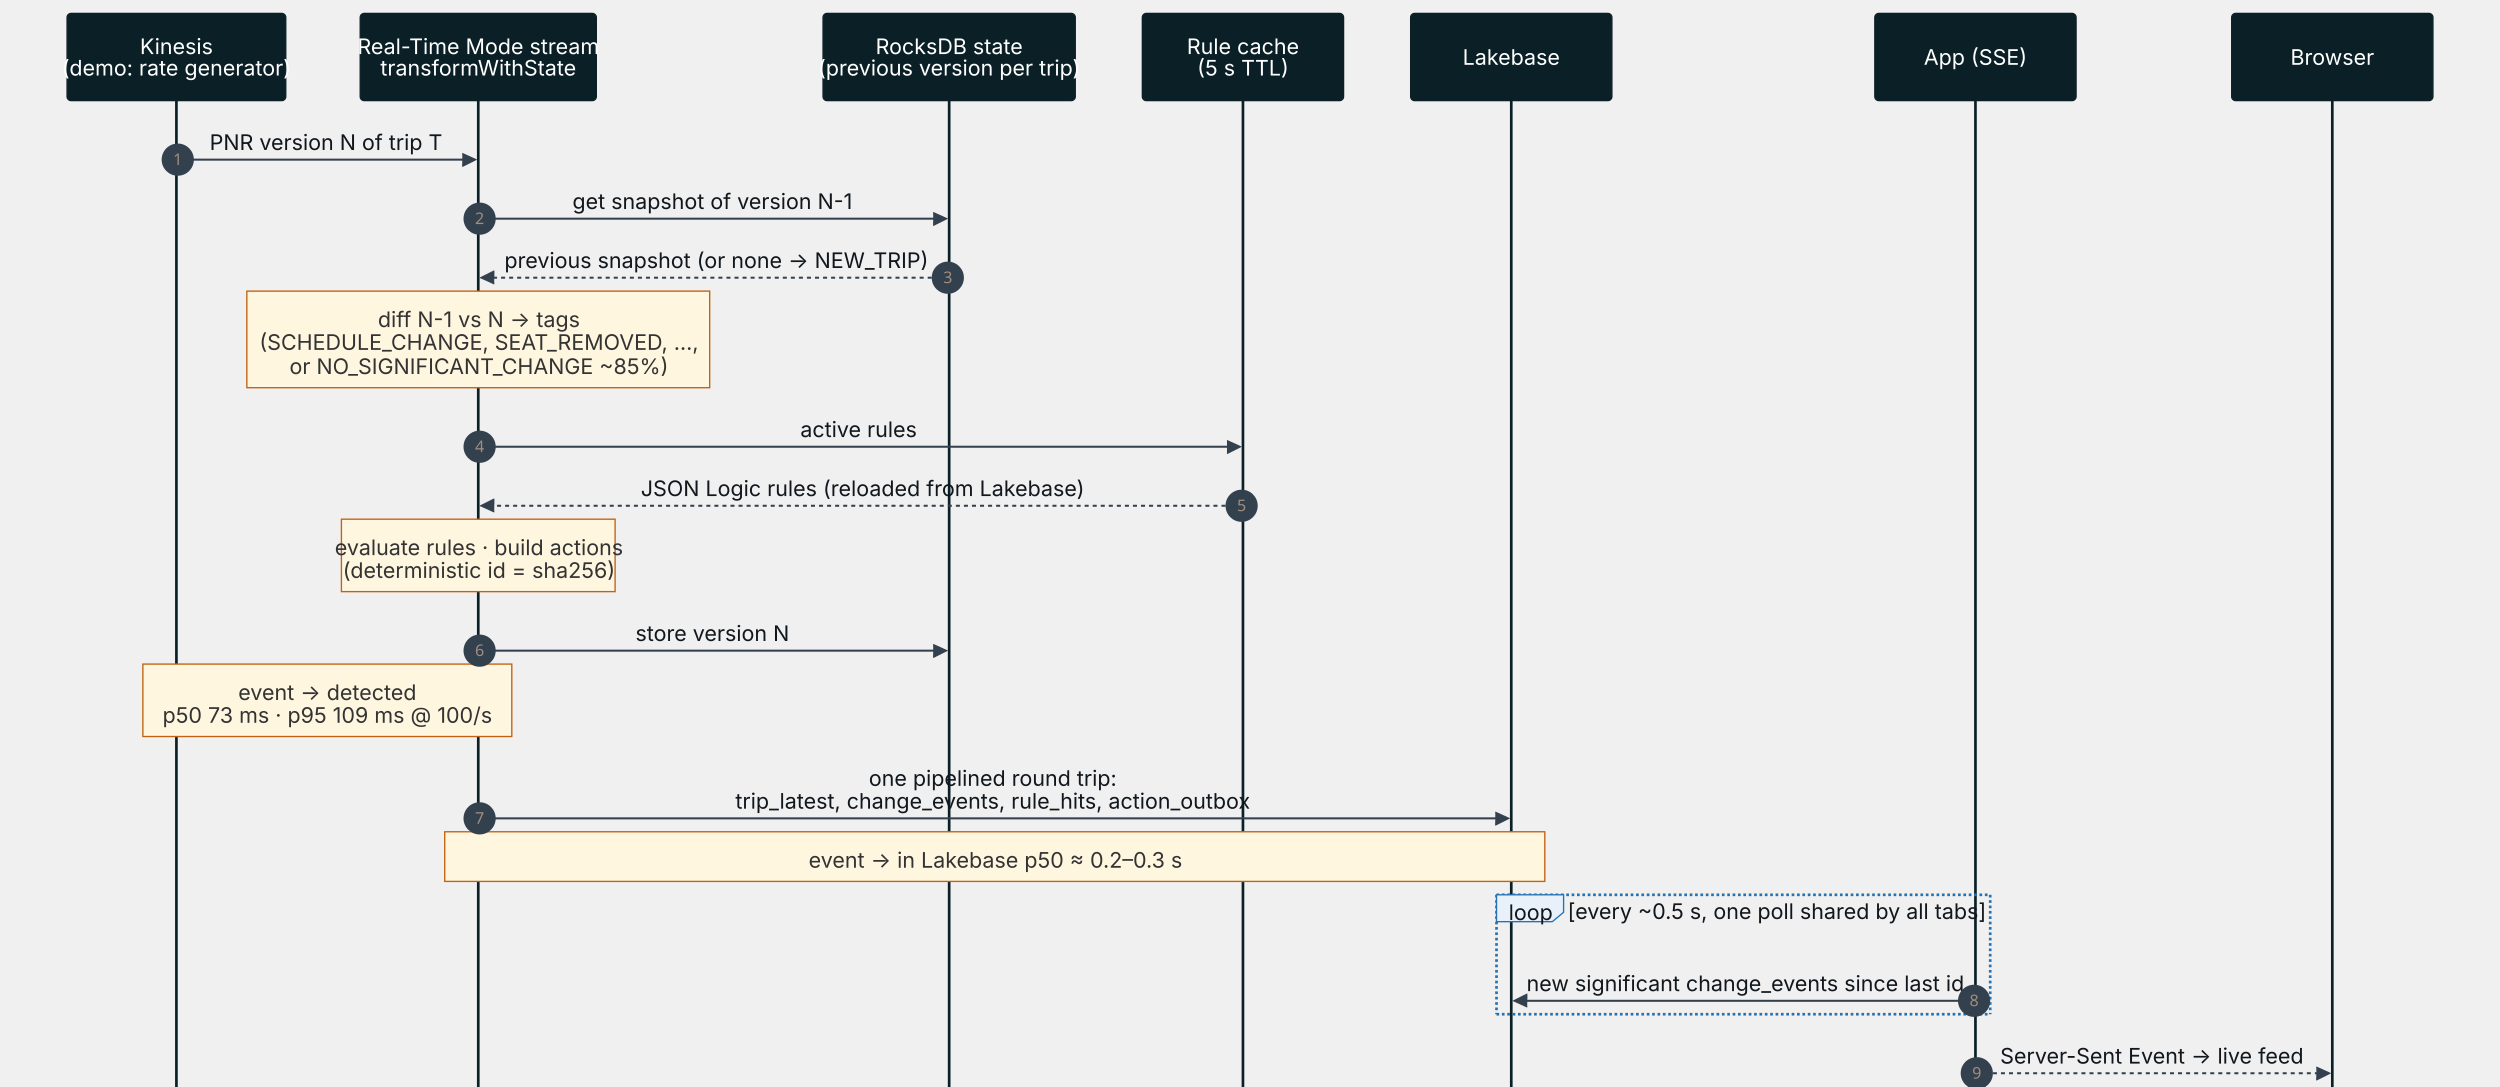
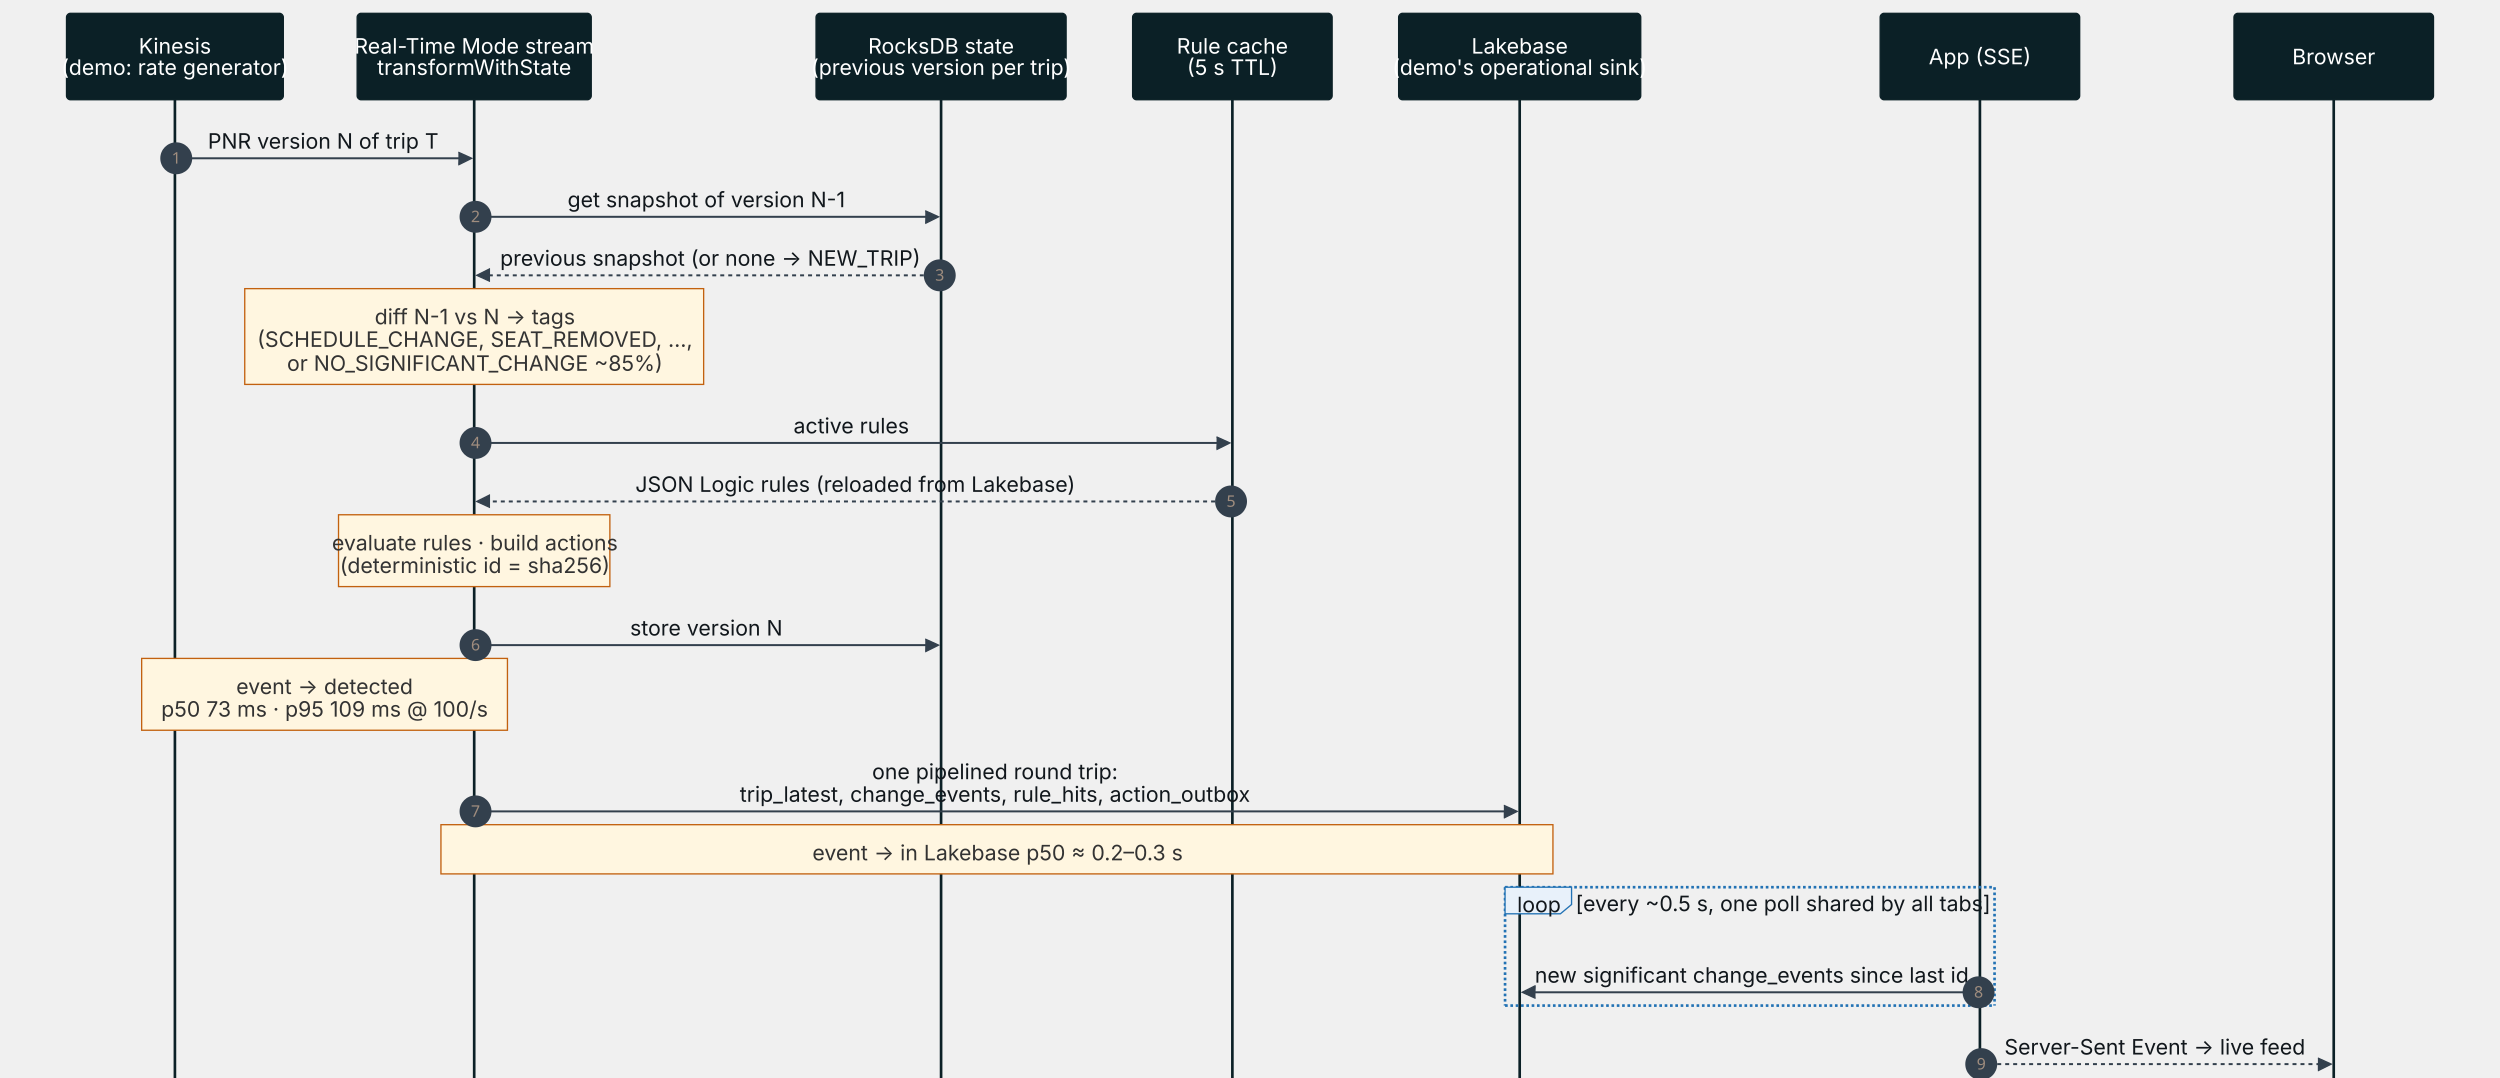
- <svg xmlns="http://www.w3.org/2000/svg" id="my-svg" width="100%" style="max-width: 1863.5px; background-color: white;" viewBox="-50 -10 1863.5 810" role="graphics-document document" aria-roledescription="sequence">
-   <g>
-     <line id="actor6" x1="1688.5" y1="65" x2="1688.5" y2="2000" class="actor-line 200" stroke-width="0.5px" stroke="#999" name="B" />
+ <svg xmlns="http://www.w3.org/2000/svg" id="my-svg" width="100%" style="max-width: 1879.5px; background-color: white;" viewBox="-50 -10 1879.5 810" role="graphics-document document" aria-roledescription="sequence">
+   <g>
+     <line id="actor6" x1="1704.5" y1="65" x2="1704.5" y2="2000" class="actor-line 200" stroke-width="0.5px" stroke="#999" name="B" />
    <g id="root-6">
-       <rect x="1613.5" y="0" fill="#eaeaea" stroke="#666" width="150" height="65" name="B" rx="3" ry="3" class="actor actor-top" />
-       <text x="1688.5" y="32.5" dominant-baseline="central" alignment-baseline="central" class="actor actor-box" style="text-anchor: middle; font-size: 16px; font-weight: 400;">
-         <tspan x="1688.5" dy="0">Browser</tspan>
-       </text>
-     </g>
-   </g>
-   <g>
-     <line id="actor5" x1="1422.5" y1="65" x2="1422.5" y2="2000" class="actor-line 200" stroke-width="0.5px" stroke="#999" name="A" />
+       <rect x="1629.5" y="0" fill="#eaeaea" stroke="#666" width="150" height="65" name="B" rx="3" ry="3" class="actor actor-top" />
+       <text x="1704.5" y="32.5" dominant-baseline="central" alignment-baseline="central" class="actor actor-box" style="text-anchor: middle; font-size: 16px; font-weight: 400;">
+         <tspan x="1704.5" dy="0">Browser</tspan>
+       </text>
+     </g>
+   </g>
+   <g>
+     <line id="actor5" x1="1438.5" y1="65" x2="1438.5" y2="2000" class="actor-line 200" stroke-width="0.5px" stroke="#999" name="A" />
    <g id="root-5">
-       <rect x="1347.5" y="0" fill="#eaeaea" stroke="#666" width="150" height="65" name="A" rx="3" ry="3" class="actor actor-top" />
-       <text x="1422.5" y="32.5" dominant-baseline="central" alignment-baseline="central" class="actor actor-box" style="text-anchor: middle; font-size: 16px; font-weight: 400;">
-         <tspan x="1422.5" dy="0">App (SSE)</tspan>
-       </text>
-     </g>
-   </g>
-   <g>
-     <line id="actor4" x1="1076.5" y1="65" x2="1076.5" y2="2000" class="actor-line 200" stroke-width="0.5px" stroke="#999" name="L" />
+       <rect x="1363.5" y="0" fill="#eaeaea" stroke="#666" width="150" height="65" name="A" rx="3" ry="3" class="actor actor-top" />
+       <text x="1438.5" y="32.5" dominant-baseline="central" alignment-baseline="central" class="actor actor-box" style="text-anchor: middle; font-size: 16px; font-weight: 400;">
+         <tspan x="1438.5" dy="0">App (SSE)</tspan>
+       </text>
+     </g>
+   </g>
+   <g>
+     <line id="actor4" x1="1092.5" y1="65" x2="1092.5" y2="2000" class="actor-line 200" stroke-width="0.5px" stroke="#999" name="L" />
    <g id="root-4">
-       <rect x="1001.5" y="0" fill="#eaeaea" stroke="#666" width="150" height="65" name="L" rx="3" ry="3" class="actor actor-top" />
-       <text x="1076.5" y="32.5" dominant-baseline="central" alignment-baseline="central" class="actor actor-box" style="text-anchor: middle; font-size: 16px; font-weight: 400;">
-         <tspan x="1076.5" dy="0">Lakebase</tspan>
+       <rect x="1001.5" y="0" fill="#eaeaea" stroke="#666" width="182" height="65" name="L" rx="3" ry="3" class="actor actor-top" />
+       <text x="1092.5" y="32.5" dominant-baseline="central" alignment-baseline="central" class="actor actor-box" style="text-anchor: middle; font-size: 16px; font-weight: 400;">
+         <tspan x="1092.5" dy="-8">Lakebase</tspan>
+       </text>
+       <text x="1092.5" y="32.5" dominant-baseline="central" alignment-baseline="central" class="actor actor-box" style="text-anchor: middle; font-size: 16px; font-weight: 400;">
+         <tspan x="1092.5" dy="8">(demo's operational sink)</tspan>
      </text>
    </g>
  </g>
  <g>
    <line id="actor3" x1="876.5" y1="65" x2="876.5" y2="2000" class="actor-line 200" stroke-width="0.5px" stroke="#999" name="R" />
    <g id="root-3">
      <rect x="801.5" y="0" fill="#eaeaea" stroke="#666" width="150" height="65" name="R" rx="3" ry="3" class="actor actor-top" />
      <text x="876.5" y="32.5" dominant-baseline="central" alignment-baseline="central" class="actor actor-box" style="text-anchor: middle; font-size: 16px; font-weight: 400;">
        <tspan x="876.5" dy="-8">Rule cache</tspan>
      </text>
      <text x="876.5" y="32.5" dominant-baseline="central" alignment-baseline="central" class="actor actor-box" style="text-anchor: middle; font-size: 16px; font-weight: 400;">
        <tspan x="876.5" dy="8">(5 s TTL)</tspan>
      </text>
    </g>
  </g>
  <g>
    <line id="actor2" x1="657.5" y1="65" x2="657.5" y2="2000" class="actor-line 200" stroke-width="0.5px" stroke="#999" name="ST" />
    <g id="root-2">
      <rect x="563.5" y="0" fill="#eaeaea" stroke="#666" width="188" height="65" name="ST" rx="3" ry="3" class="actor actor-top" />
      <text x="657.5" y="32.5" dominant-baseline="central" alignment-baseline="central" class="actor actor-box" style="text-anchor: middle; font-size: 16px; font-weight: 400;">
        <tspan x="657.5" dy="-8">RocksDB state</tspan>
      </text>
      <text x="657.5" y="32.5" dominant-baseline="central" alignment-baseline="central" class="actor actor-box" style="text-anchor: middle; font-size: 16px; font-weight: 400;">
        <tspan x="657.5" dy="8">(previous version per trip)</tspan>
      </text>
    </g>
  </g>
  <g>
    <line id="actor1" x1="306.5" y1="65" x2="306.5" y2="2000" class="actor-line 200" stroke-width="0.5px" stroke="#999" name="S" />
    <g id="root-1">
      <rect x="218.5" y="0" fill="#eaeaea" stroke="#666" width="176" height="65" name="S" rx="3" ry="3" class="actor actor-top" />
      <text x="306.5" y="32.5" dominant-baseline="central" alignment-baseline="central" class="actor actor-box" style="text-anchor: middle; font-size: 16px; font-weight: 400;">
        <tspan x="306.5" dy="-8">Real-Time Mode stream</tspan>
      </text>
      <text x="306.5" y="32.5" dominant-baseline="central" alignment-baseline="central" class="actor actor-box" style="text-anchor: middle; font-size: 16px; font-weight: 400;">
        <tspan x="306.5" dy="8">transformWithState</tspan>
      </text>
    </g>
  </g>
  <g>
    <line id="actor0" x1="81.5" y1="65" x2="81.5" y2="2000" class="actor-line 200" stroke-width="0.5px" stroke="#999" name="K" />
    <g id="root-0">
      <rect x="0" y="0" fill="#eaeaea" stroke="#666" width="163" height="65" name="K" rx="3" ry="3" class="actor actor-top" />
      <text x="81.5" y="32.5" dominant-baseline="central" alignment-baseline="central" class="actor actor-box" style="text-anchor: middle; font-size: 16px; font-weight: 400;">
        <tspan x="81.5" dy="-8">Kinesis</tspan>
      </text>
      <text x="81.5" y="32.5" dominant-baseline="central" alignment-baseline="central" class="actor actor-box" style="text-anchor: middle; font-size: 16px; font-weight: 400;">
        <tspan x="81.5" dy="8">(demo: rate generator)</tspan>
      </text>
    </g>
  </g>
  <style>#my-svg{font-family:Inter,-apple-system,Segoe UI,Roboto,sans-serif;font-size:15px;fill:#11171c;}@keyframes edge-animation-frame{from{stroke-dashoffset:0;}}@keyframes dash{to{stroke-dashoffset:0;}}#my-svg .edge-animation-slow{stroke-dasharray:9,5!important;stroke-dashoffset:900;animation:dash 50s linear infinite;stroke-linecap:round;}#my-svg .edge-animation-fast{stroke-dasharray:9,5!important;stroke-dashoffset:900;animation:dash 20s linear infinite;stroke-linecap:round;}#my-svg .error-icon{fill:hsl(180, 0%, 100%);}#my-svg .error-text{fill:rgb(0, 0, 0);stroke:rgb(0, 0, 0);}#my-svg .edge-thickness-normal{stroke-width:1px;}#my-svg .edge-thickness-thick{stroke-width:3.5px;}#my-svg .edge-pattern-solid{stroke-dasharray:0;}#my-svg .edge-thickness-invisible{stroke-width:0;fill:none;}#my-svg .edge-pattern-dashed{stroke-dasharray:3;}#my-svg .edge-pattern-dotted{stroke-dasharray:2;}#my-svg .marker{fill:#5f7281;stroke:#5f7281;}#my-svg .marker.cross{stroke:#5f7281;}#my-svg svg{font-family:Inter,-apple-system,Segoe UI,Roboto,sans-serif;font-size:15px;}#my-svg p{margin:0;}#my-svg .actor{stroke:#0b2026;fill:#0b2026;}#my-svg text.actor&gt;tspan{fill:#ffffff;stroke:none;}#my-svg .actor-line{stroke:#0b2026;}#my-svg .innerArc{stroke-width:1.5;stroke-dasharray:none;}#my-svg .messageLine0{stroke-width:1.5;stroke-dasharray:none;stroke:#33404d;}#my-svg .messageLine1{stroke-width:1.5;stroke-dasharray:2,2;stroke:#33404d;}#my-svg #arrowhead path{fill:#33404d;stroke:#33404d;}#my-svg .sequenceNumber{fill:#a08d7e;}#my-svg #sequencenumber{fill:#33404d;}#my-svg #crosshead path{fill:#33404d;stroke:#33404d;}#my-svg .messageText{fill:#11171c;stroke:none;}#my-svg .labelBox{stroke:#2272b4;fill:#e8f1fa;}#my-svg .labelText,#my-svg .labelText&gt;tspan{fill:#11171c;stroke:none;}#my-svg .loopText,#my-svg .loopText&gt;tspan{fill:#11171c;stroke:none;}#my-svg .loopLine{stroke-width:2px;stroke-dasharray:2,2;stroke:#2272b4;fill:#2272b4;}#my-svg .note{stroke:#c2610f;fill:#fff6e0;}#my-svg .noteText,#my-svg .noteText&gt;tspan{fill:#333;stroke:none;}#my-svg .activation0{fill:hsl(-120, 0%, 100%);stroke:hsl(-120, 0%, 90%);}#my-svg .activation1{fill:hsl(-120, 0%, 100%);stroke:hsl(-120, 0%, 90%);}#my-svg .activation2{fill:hsl(-120, 0%, 100%);stroke:hsl(-120, 0%, 90%);}#my-svg .actorPopupMenu{position:absolute;}#my-svg .actorPopupMenuPanel{position:absolute;fill:#0b2026;box-shadow:0px 8px 16px 0px rgba(0,0,0,0.2);filter:drop-shadow(3px 5px 2px rgb(0 0 0 / 0.4));}#my-svg .actor-man line{stroke:#0b2026;fill:#0b2026;}#my-svg .actor-man circle,#my-svg line{stroke:#0b2026;fill:#0b2026;stroke-width:2px;}#my-svg :root{--mermaid-font-family:"trebuchet ms",verdana,arial,sans-serif;}</style>
  <g />
  <defs>
    <symbol id="computer" width="24" height="24">
      <path transform="scale(.5)" d="M2 2v13h20v-13h-20zm18 11h-16v-9h16v9zm-10.228 6l.466-1h3.524l.467 1h-4.457zm14.228 3h-24l2-6h2.104l-1.33 4h18.45l-1.297-4h2.073l2 6zm-5-10h-14v-7h14v7z" />
    </symbol>
  </defs>
  <defs>
    <symbol id="database" fill-rule="evenodd" clip-rule="evenodd">
      <path transform="scale(.5)" d="M12.258.001l.256.004.255.005.253.008.251.01.249.012.247.015.246.016.242.019.241.02.239.023.236.024.233.027.231.028.229.031.225.032.223.034.22.036.217.038.214.04.211.041.208.043.205.045.201.046.198.048.194.05.191.051.187.053.183.054.18.056.175.057.172.059.168.06.163.061.16.063.155.064.15.066.074.033.073.033.071.034.07.034.069.035.068.035.067.035.066.035.064.036.064.036.062.036.06.036.06.037.058.037.058.037.055.038.055.038.053.038.052.038.051.039.05.039.048.039.047.039.045.04.044.04.043.04.041.04.04.041.039.041.037.041.036.041.034.041.033.042.032.042.03.042.029.042.027.042.026.043.024.043.023.043.021.043.02.043.018.044.017.043.015.044.013.044.012.044.011.045.009.044.007.045.006.045.004.045.002.045.001.045v17l-.001.045-.002.045-.004.045-.006.045-.007.045-.009.044-.011.045-.012.044-.013.044-.015.044-.017.043-.018.044-.02.043-.021.043-.023.043-.024.043-.026.043-.027.042-.029.042-.03.042-.032.042-.033.042-.034.041-.036.041-.037.041-.039.041-.04.041-.041.04-.043.04-.044.04-.045.04-.047.039-.048.039-.05.039-.051.039-.052.038-.053.038-.055.038-.055.038-.058.037-.058.037-.06.037-.06.036-.062.036-.064.036-.064.036-.066.035-.067.035-.068.035-.069.035-.07.034-.071.034-.073.033-.074.033-.15.066-.155.064-.16.063-.163.061-.168.06-.172.059-.175.057-.18.056-.183.054-.187.053-.191.051-.194.05-.198.048-.201.046-.205.045-.208.043-.211.041-.214.04-.217.038-.22.036-.223.034-.225.032-.229.031-.231.028-.233.027-.236.024-.239.023-.241.02-.242.019-.246.016-.247.015-.249.012-.251.01-.253.008-.255.005-.256.004-.258.001-.258-.001-.256-.004-.255-.005-.253-.008-.251-.01-.249-.012-.247-.015-.245-.016-.243-.019-.241-.02-.238-.023-.236-.024-.234-.027-.231-.028-.228-.031-.226-.032-.223-.034-.22-.036-.217-.038-.214-.04-.211-.041-.208-.043-.204-.045-.201-.046-.198-.048-.195-.05-.19-.051-.187-.053-.184-.054-.179-.056-.176-.057-.172-.059-.167-.06-.164-.061-.159-.063-.155-.064-.151-.066-.074-.033-.072-.033-.072-.034-.07-.034-.069-.035-.068-.035-.067-.035-.066-.035-.064-.036-.063-.036-.062-.036-.061-.036-.06-.037-.058-.037-.057-.037-.056-.038-.055-.038-.053-.038-.052-.038-.051-.039-.049-.039-.049-.039-.046-.039-.046-.04-.044-.04-.043-.04-.041-.04-.04-.041-.039-.041-.037-.041-.036-.041-.034-.041-.033-.042-.032-.042-.03-.042-.029-.042-.027-.042-.026-.043-.024-.043-.023-.043-.021-.043-.02-.043-.018-.044-.017-.043-.015-.044-.013-.044-.012-.044-.011-.045-.009-.044-.007-.045-.006-.045-.004-.045-.002-.045-.001-.045v-17l.001-.045.002-.045.004-.045.006-.045.007-.045.009-.044.011-.045.012-.044.013-.044.015-.044.017-.043.018-.044.02-.043.021-.043.023-.043.024-.043.026-.043.027-.042.029-.042.03-.042.032-.042.033-.042.034-.041.036-.041.037-.041.039-.041.04-.041.041-.04.043-.04.044-.04.046-.04.046-.039.049-.039.049-.039.051-.039.052-.038.053-.038.055-.038.056-.038.057-.037.058-.037.06-.037.061-.036.062-.036.063-.036.064-.036.066-.035.067-.035.068-.035.069-.035.07-.034.072-.034.072-.033.074-.033.151-.066.155-.064.159-.063.164-.061.167-.06.172-.059.176-.057.179-.056.184-.054.187-.053.19-.051.195-.05.198-.048.201-.046.204-.045.208-.043.211-.041.214-.04.217-.038.22-.036.223-.034.226-.032.228-.031.231-.028.234-.027.236-.024.238-.023.241-.02.243-.019.245-.016.247-.015.249-.012.251-.01.253-.008.255-.005.256-.004.258-.001.258.001zm-9.258 20.499v.01l.001.021.003.021.004.022.005.021.006.022.007.022.009.023.01.022.011.023.012.023.013.023.015.023.016.024.017.023.018.024.019.024.021.024.022.025.023.024.024.025.052.049.056.05.061.051.066.051.07.051.075.051.079.052.084.052.088.052.092.052.097.052.102.051.105.052.11.052.114.051.119.051.123.051.127.05.131.05.135.05.139.048.144.049.147.047.152.047.155.047.16.045.163.045.167.043.171.043.176.041.178.041.183.039.187.039.19.037.194.035.197.035.202.033.204.031.209.03.212.029.216.027.219.025.222.024.226.021.23.02.233.018.236.016.24.015.243.012.246.01.249.008.253.005.256.004.259.001.26-.001.257-.004.254-.005.25-.008.247-.011.244-.012.241-.014.237-.016.233-.018.231-.021.226-.021.224-.024.22-.026.216-.027.212-.028.21-.031.205-.031.202-.034.198-.034.194-.036.191-.037.187-.039.183-.04.179-.04.175-.042.172-.043.168-.044.163-.045.16-.046.155-.046.152-.047.148-.048.143-.049.139-.049.136-.05.131-.05.126-.05.123-.051.118-.052.114-.051.11-.052.106-.052.101-.052.096-.052.092-.052.088-.053.083-.051.079-.052.074-.052.07-.051.065-.051.06-.051.056-.05.051-.05.023-.024.023-.025.021-.024.02-.024.019-.024.018-.024.017-.024.015-.023.014-.024.013-.023.012-.023.01-.023.01-.022.008-.022.006-.022.006-.022.004-.022.004-.021.001-.021.001-.021v-4.127l-.077.055-.08.053-.083.054-.085.053-.087.052-.09.052-.093.051-.095.05-.097.05-.1.049-.102.049-.105.048-.106.047-.109.047-.111.046-.114.045-.115.045-.118.044-.12.043-.122.042-.124.042-.126.041-.128.04-.13.04-.132.038-.134.038-.135.037-.138.037-.139.035-.142.035-.143.034-.144.033-.147.032-.148.031-.15.03-.151.03-.153.029-.154.027-.156.027-.158.026-.159.025-.161.024-.162.023-.163.022-.165.021-.166.02-.167.019-.169.018-.169.017-.171.016-.173.015-.173.014-.175.013-.175.012-.177.011-.178.01-.179.008-.179.008-.181.006-.182.005-.182.004-.184.003-.184.002h-.37l-.184-.002-.184-.003-.182-.004-.182-.005-.181-.006-.179-.008-.179-.008-.178-.01-.176-.011-.176-.012-.175-.013-.173-.014-.172-.015-.171-.016-.17-.017-.169-.018-.167-.019-.166-.02-.165-.021-.163-.022-.162-.023-.161-.024-.159-.025-.157-.026-.156-.027-.155-.027-.153-.029-.151-.03-.15-.03-.148-.031-.146-.032-.145-.033-.143-.034-.141-.035-.14-.035-.137-.037-.136-.037-.134-.038-.132-.038-.13-.04-.128-.04-.126-.041-.124-.042-.122-.042-.12-.044-.117-.043-.116-.045-.113-.045-.112-.046-.109-.047-.106-.047-.105-.048-.102-.049-.1-.049-.097-.05-.095-.05-.093-.052-.09-.051-.087-.052-.085-.053-.083-.054-.08-.054-.077-.054v4.127zm0-5.654v.011l.001.021.003.021.004.021.005.022.006.022.007.022.009.022.01.022.011.023.012.023.013.023.015.024.016.023.017.024.018.024.019.024.021.024.022.024.023.025.024.024.052.05.056.05.061.05.066.051.07.051.075.052.079.051.084.052.088.052.092.052.097.052.102.052.105.052.11.051.114.051.119.052.123.05.127.051.131.05.135.049.139.049.144.048.147.048.152.047.155.046.16.045.163.045.167.044.171.042.176.042.178.04.183.04.187.038.19.037.194.036.197.034.202.033.204.032.209.03.212.028.216.027.219.025.222.024.226.022.23.02.233.018.236.016.24.014.243.012.246.01.249.008.253.006.256.003.259.001.26-.001.257-.003.254-.006.25-.008.247-.01.244-.012.241-.015.237-.016.233-.018.231-.02.226-.022.224-.024.22-.025.216-.027.212-.029.21-.03.205-.032.202-.033.198-.035.194-.036.191-.037.187-.039.183-.039.179-.041.175-.042.172-.043.168-.044.163-.045.16-.045.155-.047.152-.047.148-.048.143-.048.139-.05.136-.049.131-.05.126-.051.123-.051.118-.051.114-.052.11-.052.106-.052.101-.052.096-.052.092-.052.088-.052.083-.052.079-.052.074-.051.07-.052.065-.051.06-.05.056-.051.051-.049.023-.025.023-.024.021-.025.02-.024.019-.024.018-.024.017-.024.015-.023.014-.023.013-.024.012-.022.01-.023.01-.023.008-.022.006-.022.006-.022.004-.021.004-.022.001-.021.001-.021v-4.139l-.077.054-.08.054-.083.054-.085.052-.087.053-.09.051-.093.051-.095.051-.097.05-.1.049-.102.049-.105.048-.106.047-.109.047-.111.046-.114.045-.115.044-.118.044-.12.044-.122.042-.124.042-.126.041-.128.04-.13.039-.132.039-.134.038-.135.037-.138.036-.139.036-.142.035-.143.033-.144.033-.147.033-.148.031-.15.03-.151.03-.153.028-.154.028-.156.027-.158.026-.159.025-.161.024-.162.023-.163.022-.165.021-.166.02-.167.019-.169.018-.169.017-.171.016-.173.015-.173.014-.175.013-.175.012-.177.011-.178.009-.179.009-.179.007-.181.007-.182.005-.182.004-.184.003-.184.002h-.37l-.184-.002-.184-.003-.182-.004-.182-.005-.181-.007-.179-.007-.179-.009-.178-.009-.176-.011-.176-.012-.175-.013-.173-.014-.172-.015-.171-.016-.17-.017-.169-.018-.167-.019-.166-.02-.165-.021-.163-.022-.162-.023-.161-.024-.159-.025-.157-.026-.156-.027-.155-.028-.153-.028-.151-.03-.15-.03-.148-.031-.146-.033-.145-.033-.143-.033-.141-.035-.14-.036-.137-.036-.136-.037-.134-.038-.132-.039-.13-.039-.128-.04-.126-.041-.124-.042-.122-.043-.12-.043-.117-.044-.116-.044-.113-.046-.112-.046-.109-.046-.106-.047-.105-.048-.102-.049-.1-.049-.097-.05-.095-.051-.093-.051-.09-.051-.087-.053-.085-.052-.083-.054-.08-.054-.077-.054v4.139zm0-5.666v.011l.001.02.003.022.004.021.005.022.006.021.007.022.009.023.01.022.011.023.012.023.013.023.015.023.016.024.017.024.018.023.019.024.021.025.022.024.023.024.024.025.052.05.056.05.061.05.066.051.07.051.075.052.079.051.084.052.088.052.092.052.097.052.102.052.105.051.11.052.114.051.119.051.123.051.127.05.131.05.135.05.139.049.144.048.147.048.152.047.155.046.16.045.163.045.167.043.171.043.176.042.178.04.183.04.187.038.19.037.194.036.197.034.202.033.204.032.209.03.212.028.216.027.219.025.222.024.226.021.23.02.233.018.236.017.24.014.243.012.246.01.249.008.253.006.256.003.259.001.26-.001.257-.003.254-.006.25-.008.247-.01.244-.013.241-.014.237-.016.233-.018.231-.02.226-.022.224-.024.22-.025.216-.027.212-.029.21-.03.205-.032.202-.033.198-.035.194-.036.191-.037.187-.039.183-.039.179-.041.175-.042.172-.043.168-.044.163-.045.16-.045.155-.047.152-.047.148-.048.143-.049.139-.049.136-.049.131-.051.126-.05.123-.051.118-.052.114-.051.11-.052.106-.052.101-.052.096-.052.092-.052.088-.052.083-.052.079-.052.074-.052.07-.051.065-.051.06-.051.056-.05.051-.049.023-.025.023-.025.021-.024.02-.024.019-.024.018-.024.017-.024.015-.023.014-.024.013-.023.012-.023.01-.022.01-.023.008-.022.006-.022.006-.022.004-.022.004-.021.001-.021.001-.021v-4.153l-.077.054-.08.054-.083.053-.085.053-.087.053-.09.051-.093.051-.095.051-.097.05-.1.049-.102.048-.105.048-.106.048-.109.046-.111.046-.114.046-.115.044-.118.044-.12.043-.122.043-.124.042-.126.041-.128.04-.13.039-.132.039-.134.038-.135.037-.138.036-.139.036-.142.034-.143.034-.144.033-.147.032-.148.032-.15.03-.151.03-.153.028-.154.028-.156.027-.158.026-.159.024-.161.024-.162.023-.163.023-.165.021-.166.02-.167.019-.169.018-.169.017-.171.016-.173.015-.173.014-.175.013-.175.012-.177.01-.178.01-.179.009-.179.007-.181.006-.182.006-.182.004-.184.003-.184.001-.185.001-.185-.001-.184-.001-.184-.003-.182-.004-.182-.006-.181-.006-.179-.007-.179-.009-.178-.01-.176-.01-.176-.012-.175-.013-.173-.014-.172-.015-.171-.016-.17-.017-.169-.018-.167-.019-.166-.02-.165-.021-.163-.023-.162-.023-.161-.024-.159-.024-.157-.026-.156-.027-.155-.028-.153-.028-.151-.03-.15-.03-.148-.032-.146-.032-.145-.033-.143-.034-.141-.034-.14-.036-.137-.036-.136-.037-.134-.038-.132-.039-.13-.039-.128-.041-.126-.041-.124-.041-.122-.043-.12-.043-.117-.044-.116-.044-.113-.046-.112-.046-.109-.046-.106-.048-.105-.048-.102-.048-.1-.05-.097-.049-.095-.051-.093-.051-.09-.052-.087-.052-.085-.053-.083-.053-.08-.054-.077-.054v4.153zm8.74-8.179l-.257.004-.254.005-.25.008-.247.011-.244.012-.241.014-.237.016-.233.018-.231.021-.226.022-.224.023-.22.026-.216.027-.212.028-.21.031-.205.032-.202.033-.198.034-.194.036-.191.038-.187.038-.183.04-.179.041-.175.042-.172.043-.168.043-.163.045-.16.046-.155.046-.152.048-.148.048-.143.048-.139.049-.136.05-.131.05-.126.051-.123.051-.118.051-.114.052-.11.052-.106.052-.101.052-.096.052-.092.052-.088.052-.083.052-.079.052-.074.051-.07.052-.065.051-.06.05-.056.05-.051.05-.023.025-.023.024-.021.024-.02.025-.019.024-.018.024-.017.023-.015.024-.014.023-.013.023-.012.023-.01.023-.01.022-.008.022-.006.023-.006.021-.004.022-.004.021-.001.021-.001.021.001.021.001.021.004.021.004.022.006.021.006.023.008.022.01.022.01.023.012.023.013.023.014.023.015.024.017.023.018.024.019.024.02.025.021.024.023.024.023.025.051.05.056.05.06.05.065.051.07.052.074.051.079.052.083.052.088.052.092.052.096.052.101.052.106.052.11.052.114.052.118.051.123.051.126.051.131.05.136.05.139.049.143.048.148.048.152.048.155.046.16.046.163.045.168.043.172.043.175.042.179.041.183.04.187.038.191.038.194.036.198.034.202.033.205.032.21.031.212.028.216.027.22.026.224.023.226.022.231.021.233.018.237.016.241.014.244.012.247.011.25.008.254.005.257.004.26.001.26-.001.257-.004.254-.005.25-.008.247-.011.244-.012.241-.014.237-.016.233-.018.231-.021.226-.022.224-.023.22-.026.216-.027.212-.028.21-.031.205-.032.202-.033.198-.034.194-.036.191-.038.187-.038.183-.04.179-.041.175-.042.172-.043.168-.043.163-.045.16-.046.155-.046.152-.048.148-.048.143-.048.139-.049.136-.05.131-.05.126-.051.123-.051.118-.051.114-.052.11-.052.106-.052.101-.052.096-.052.092-.052.088-.052.083-.052.079-.052.074-.051.07-.052.065-.051.06-.05.056-.05.051-.05.023-.025.023-.024.021-.024.02-.025.019-.024.018-.024.017-.023.015-.024.014-.023.013-.023.012-.023.01-.023.01-.022.008-.022.006-.023.006-.021.004-.022.004-.021.001-.021.001-.021-.001-.021-.001-.021-.004-.021-.004-.022-.006-.021-.006-.023-.008-.022-.01-.022-.01-.023-.012-.023-.013-.023-.014-.023-.015-.024-.017-.023-.018-.024-.019-.024-.02-.025-.021-.024-.023-.024-.023-.025-.051-.05-.056-.05-.06-.05-.065-.051-.07-.052-.074-.051-.079-.052-.083-.052-.088-.052-.092-.052-.096-.052-.101-.052-.106-.052-.11-.052-.114-.052-.118-.051-.123-.051-.126-.051-.131-.05-.136-.05-.139-.049-.143-.048-.148-.048-.152-.048-.155-.046-.16-.046-.163-.045-.168-.043-.172-.043-.175-.042-.179-.041-.183-.04-.187-.038-.191-.038-.194-.036-.198-.034-.202-.033-.205-.032-.21-.031-.212-.028-.216-.027-.22-.026-.224-.023-.226-.022-.231-.021-.233-.018-.237-.016-.241-.014-.244-.012-.247-.011-.25-.008-.254-.005-.257-.004-.26-.001-.26.001z" />
    </symbol>
  </defs>
  <defs>
    <symbol id="clock" width="24" height="24">
      <path transform="scale(.5)" d="M12 2c5.514 0 10 4.486 10 10s-4.486 10-10 10-10-4.486-10-10 4.486-10 10-10zm0-2c-6.627 0-12 5.373-12 12s5.373 12 12 12 12-5.373 12-12-5.373-12-12-12zm5.848 12.459c.202.038.202.333.001.372-1.907.361-6.045 1.111-6.547 1.111-.719 0-1.301-.582-1.301-1.301 0-.512.77-5.447 1.125-7.445.034-.192.312-.181.343.014l.985 6.238 5.394 1.011z" />
    </symbol>
  </defs>
  <defs>
    <marker id="arrowhead" refX="7.9" refY="5" markerUnits="userSpaceOnUse" markerWidth="12" markerHeight="12" orient="auto-start-reverse">
      <path d="M -1 0 L 10 5 L 0 10 z" />
    </marker>
  </defs>
  <defs>
    <marker id="crosshead" markerWidth="15" markerHeight="8" orient="auto" refX="4" refY="4.5">
      <path fill="none" stroke="#000000" stroke-width="1pt" d="M 1,2 L 6,7 M 6,2 L 1,7" style="stroke-dasharray: 0, 0;" />
    </marker>
  </defs>
  <defs>
    <marker id="filled-head" refX="15.5" refY="7" markerWidth="20" markerHeight="28" orient="auto">
      <path d="M 18,7 L9,13 L14,7 L9,1 Z" />
    </marker>
  </defs>
  <defs>
    <marker id="sequencenumber" refX="15" refY="15" markerWidth="60" markerHeight="40" orient="auto">
      <circle cx="15" cy="15" r="6" />
    </marker>
  </defs>
  <g>
    <rect x="134" y="207" fill="#EDF2AE" stroke="#666" width="345" height="72" class="note" />
    <text x="307" y="212" text-anchor="middle" dominant-baseline="middle" alignment-baseline="middle" class="noteText" dy="1em" style="font-size: 16px; font-weight: 400;">
      <tspan x="307">diff N-1 vs N → tags</tspan>
    </text>
    <text x="307" y="229" text-anchor="middle" dominant-baseline="middle" alignment-baseline="middle" class="noteText" dy="1em" style="font-size: 16px; font-weight: 400;">
      <tspan x="307">(SCHEDULE_CHANGE, SEAT_REMOVED, …,</tspan>
    </text>
    <text x="307" y="247" text-anchor="middle" dominant-baseline="middle" alignment-baseline="middle" class="noteText" dy="1em" style="font-size: 16px; font-weight: 400;">
      <tspan x="307">or NO_SIGNIFICANT_CHANGE ~85%)</tspan>
    </text>
  </g>
  <g>
    <rect x="204.5" y="377" fill="#EDF2AE" stroke="#666" width="204" height="54" class="note" />
    <text x="307" y="382" text-anchor="middle" dominant-baseline="middle" alignment-baseline="middle" class="noteText" dy="1em" style="font-size: 16px; font-weight: 400;">
      <tspan x="307">evaluate rules · build actions</tspan>
    </text>
    <text x="307" y="399" text-anchor="middle" dominant-baseline="middle" alignment-baseline="middle" class="noteText" dy="1em" style="font-size: 16px; font-weight: 400;">
      <tspan x="307">(deterministic id = sha256)</tspan>
    </text>
  </g>
  <g>
    <rect x="56.5" y="485" fill="#EDF2AE" stroke="#666" width="275" height="54" class="note" />
    <text x="194" y="490" text-anchor="middle" dominant-baseline="middle" alignment-baseline="middle" class="noteText" dy="1em" style="font-size: 16px; font-weight: 400;">
      <tspan x="194">event → detected</tspan>
    </text>
    <text x="194" y="507" text-anchor="middle" dominant-baseline="middle" alignment-baseline="middle" class="noteText" dy="1em" style="font-size: 16px; font-weight: 400;">
      <tspan x="194">p50 73 ms · p95 109 ms @ 100/s</tspan>
    </text>
  </g>
  <g>
-     <rect x="281.5" y="610" fill="#EDF2AE" stroke="#666" width="820" height="37" class="note" />
-     <text x="692" y="615" text-anchor="middle" dominant-baseline="middle" alignment-baseline="middle" class="noteText" dy="1em" style="font-size: 16px; font-weight: 400;">
-       <tspan x="692">event → in Lakebase p50 ≈ 0.2–0.3 s</tspan>
-     </text>
-   </g>
-   <g>
-     <line x1="1065.5" y1="657" x2="1433.5" y2="657" class="loopLine" />
-     <line x1="1433.5" y1="657" x2="1433.5" y2="746" class="loopLine" />
-     <line x1="1065.5" y1="746" x2="1433.5" y2="746" class="loopLine" />
-     <line x1="1065.5" y1="657" x2="1065.5" y2="746" class="loopLine" />
-     <polygon points="1065.5,657 1115.5,657 1115.5,670 1107.1,677 1065.5,677" class="labelBox" />
-     <text x="1091" y="670" text-anchor="middle" dominant-baseline="middle" alignment-baseline="middle" class="labelText" style="font-size: 16px; font-weight: 400;">loop</text>
-     <text x="1274.5" y="675" text-anchor="middle" class="loopText" style="font-size: 16px; font-weight: 400;">
-       <tspan x="1274.5">[every ~0.5 s, one poll shared by all tabs]</tspan>
+     <rect x="281.5" y="610" fill="#EDF2AE" stroke="#666" width="836" height="37" class="note" />
+     <text x="700" y="615" text-anchor="middle" dominant-baseline="middle" alignment-baseline="middle" class="noteText" dy="1em" style="font-size: 16px; font-weight: 400;">
+       <tspan x="700">event → in Lakebase p50 ≈ 0.2–0.3 s</tspan>
+     </text>
+   </g>
+   <g>
+     <line x1="1081.5" y1="657" x2="1449.5" y2="657" class="loopLine" />
+     <line x1="1449.5" y1="657" x2="1449.5" y2="746" class="loopLine" />
+     <line x1="1081.5" y1="746" x2="1449.5" y2="746" class="loopLine" />
+     <line x1="1081.5" y1="657" x2="1081.5" y2="746" class="loopLine" />
+     <polygon points="1081.5,657 1131.5,657 1131.5,670 1123.1,677 1081.5,677" class="labelBox" />
+     <text x="1107" y="670" text-anchor="middle" dominant-baseline="middle" alignment-baseline="middle" class="labelText" style="font-size: 16px; font-weight: 400;">loop</text>
+     <text x="1290.5" y="675" text-anchor="middle" class="loopText" style="font-size: 16px; font-weight: 400;">
+       <tspan x="1290.5">[every ~0.5 s, one poll shared by all tabs]</tspan>
    </text>
  </g>
  <text x="193" y="80" text-anchor="middle" dominant-baseline="middle" alignment-baseline="middle" class="messageText" dy="1em" style="font-size: 16px; font-weight: 400;">PNR version N of trip T</text>
  <line x1="82.5" y1="109" x2="302.5" y2="109" class="messageLine0" stroke-width="2" stroke="none" marker-end="url(#arrowhead)" style="fill: none;" />
  <line x1="82.5" y1="109" x2="82.5" y2="109" stroke-width="0" marker-start="url(#sequencenumber)" />
  <text x="82.5" y="113" font-family="sans-serif" font-size="12px" text-anchor="middle" class="sequenceNumber">1</text>
  <text x="481" y="124" text-anchor="middle" dominant-baseline="middle" alignment-baseline="middle" class="messageText" dy="1em" style="font-size: 16px; font-weight: 400;">get snapshot of version N-1</text>
  <line x1="307.5" y1="153" x2="653.5" y2="153" class="messageLine0" stroke-width="2" stroke="none" marker-end="url(#arrowhead)" style="fill: none;" />
  <line x1="307.5" y1="153" x2="307.5" y2="153" stroke-width="0" marker-start="url(#sequencenumber)" />
  <text x="307.5" y="157" font-family="sans-serif" font-size="12px" text-anchor="middle" class="sequenceNumber">2</text>
  <text x="484" y="168" text-anchor="middle" dominant-baseline="middle" alignment-baseline="middle" class="messageText" dy="1em" style="font-size: 16px; font-weight: 400;">previous snapshot (or none → NEW_TRIP)</text>
  <line x1="656.5" y1="197" x2="310.5" y2="197" class="messageLine1" stroke-width="2" stroke="none" marker-end="url(#arrowhead)" style="stroke-dasharray: 3, 3; fill: none;" />
  <line x1="656.5" y1="197" x2="656.5" y2="197" stroke-width="0" marker-start="url(#sequencenumber)" />
  <text x="656.5" y="201" font-family="sans-serif" font-size="12px" text-anchor="middle" class="sequenceNumber">3</text>
  <text x="590" y="294" text-anchor="middle" dominant-baseline="middle" alignment-baseline="middle" class="messageText" dy="1em" style="font-size: 16px; font-weight: 400;">active rules</text>
  <line x1="307.5" y1="323" x2="872.5" y2="323" class="messageLine0" stroke-width="2" stroke="none" marker-end="url(#arrowhead)" style="fill: none;" />
  <line x1="307.5" y1="323" x2="307.5" y2="323" stroke-width="0" marker-start="url(#sequencenumber)" />
  <text x="307.5" y="327" font-family="sans-serif" font-size="12px" text-anchor="middle" class="sequenceNumber">4</text>
  <text x="593" y="338" text-anchor="middle" dominant-baseline="middle" alignment-baseline="middle" class="messageText" dy="1em" style="font-size: 16px; font-weight: 400;">JSON Logic rules (reloaded from Lakebase)</text>
  <line x1="875.5" y1="367" x2="310.5" y2="367" class="messageLine1" stroke-width="2" stroke="none" marker-end="url(#arrowhead)" style="stroke-dasharray: 3, 3; fill: none;" />
  <line x1="875.5" y1="367" x2="875.5" y2="367" stroke-width="0" marker-start="url(#sequencenumber)" />
  <text x="875.5" y="371" font-family="sans-serif" font-size="12px" text-anchor="middle" class="sequenceNumber">5</text>
  <text x="481" y="446" text-anchor="middle" dominant-baseline="middle" alignment-baseline="middle" class="messageText" dy="1em" style="font-size: 16px; font-weight: 400;">store version N</text>
  <line x1="307.5" y1="475" x2="653.5" y2="475" class="messageLine0" stroke-width="2" stroke="none" marker-end="url(#arrowhead)" style="fill: none;" />
  <line x1="307.5" y1="475" x2="307.5" y2="475" stroke-width="0" marker-start="url(#sequencenumber)" />
  <text x="307.5" y="479" font-family="sans-serif" font-size="12px" text-anchor="middle" class="sequenceNumber">6</text>
-   <text x="690" y="554" text-anchor="middle" dominant-baseline="middle" alignment-baseline="middle" class="messageText" dy="1em" style="font-size: 16px; font-weight: 400;">one pipelined round trip:</text>
-   <text x="690" y="571" text-anchor="middle" dominant-baseline="middle" alignment-baseline="middle" class="messageText" dy="1em" style="font-size: 16px; font-weight: 400;">trip_latest, change_events, rule_hits, action_outbox</text>
-   <line x1="307.5" y1="600" x2="1072.5" y2="600" class="messageLine0" stroke-width="2" stroke="none" marker-end="url(#arrowhead)" style="fill: none;" />
+   <text x="698" y="554" text-anchor="middle" dominant-baseline="middle" alignment-baseline="middle" class="messageText" dy="1em" style="font-size: 16px; font-weight: 400;">one pipelined round trip:</text>
+   <text x="698" y="571" text-anchor="middle" dominant-baseline="middle" alignment-baseline="middle" class="messageText" dy="1em" style="font-size: 16px; font-weight: 400;">trip_latest, change_events, rule_hits, action_outbox</text>
+   <line x1="307.5" y1="600" x2="1088.5" y2="600" class="messageLine0" stroke-width="2" stroke="none" marker-end="url(#arrowhead)" style="fill: none;" />
  <line x1="307.5" y1="600" x2="307.5" y2="600" stroke-width="0" marker-start="url(#sequencenumber)" />
  <text x="307.5" y="604" font-family="sans-serif" font-size="12px" text-anchor="middle" class="sequenceNumber">7</text>
-   <text x="1251" y="707" text-anchor="middle" dominant-baseline="middle" alignment-baseline="middle" class="messageText" dy="1em" style="font-size: 16px; font-weight: 400;">new significant change_events since last id</text>
-   <line x1="1421.5" y1="736" x2="1080.5" y2="736" class="messageLine0" stroke-width="2" stroke="none" marker-end="url(#arrowhead)" style="fill: none;" />
-   <line x1="1421.5" y1="736" x2="1421.5" y2="736" stroke-width="0" marker-start="url(#sequencenumber)" />
-   <text x="1421.5" y="740" font-family="sans-serif" font-size="12px" text-anchor="middle" class="sequenceNumber">8</text>
-   <text x="1554" y="761" text-anchor="middle" dominant-baseline="middle" alignment-baseline="middle" class="messageText" dy="1em" style="font-size: 16px; font-weight: 400;">Server-Sent Event → live feed</text>
-   <line x1="1423.5" y1="790" x2="1684.5" y2="790" class="messageLine1" stroke-width="2" stroke="none" marker-end="url(#arrowhead)" style="stroke-dasharray: 3, 3; fill: none;" />
-   <line x1="1423.5" y1="790" x2="1423.5" y2="790" stroke-width="0" marker-start="url(#sequencenumber)" />
-   <text x="1423.5" y="794" font-family="sans-serif" font-size="12px" text-anchor="middle" class="sequenceNumber">9</text>
+   <text x="1267" y="707" text-anchor="middle" dominant-baseline="middle" alignment-baseline="middle" class="messageText" dy="1em" style="font-size: 16px; font-weight: 400;">new significant change_events since last id</text>
+   <line x1="1437.5" y1="736" x2="1096.5" y2="736" class="messageLine0" stroke-width="2" stroke="none" marker-end="url(#arrowhead)" style="fill: none;" />
+   <line x1="1437.5" y1="736" x2="1437.5" y2="736" stroke-width="0" marker-start="url(#sequencenumber)" />
+   <text x="1437.5" y="740" font-family="sans-serif" font-size="12px" text-anchor="middle" class="sequenceNumber">8</text>
+   <text x="1570" y="761" text-anchor="middle" dominant-baseline="middle" alignment-baseline="middle" class="messageText" dy="1em" style="font-size: 16px; font-weight: 400;">Server-Sent Event → live feed</text>
+   <line x1="1439.5" y1="790" x2="1700.5" y2="790" class="messageLine1" stroke-width="2" stroke="none" marker-end="url(#arrowhead)" style="stroke-dasharray: 3, 3; fill: none;" />
+   <line x1="1439.5" y1="790" x2="1439.5" y2="790" stroke-width="0" marker-start="url(#sequencenumber)" />
+   <text x="1439.5" y="794" font-family="sans-serif" font-size="12px" text-anchor="middle" class="sequenceNumber">9</text>
</svg>
